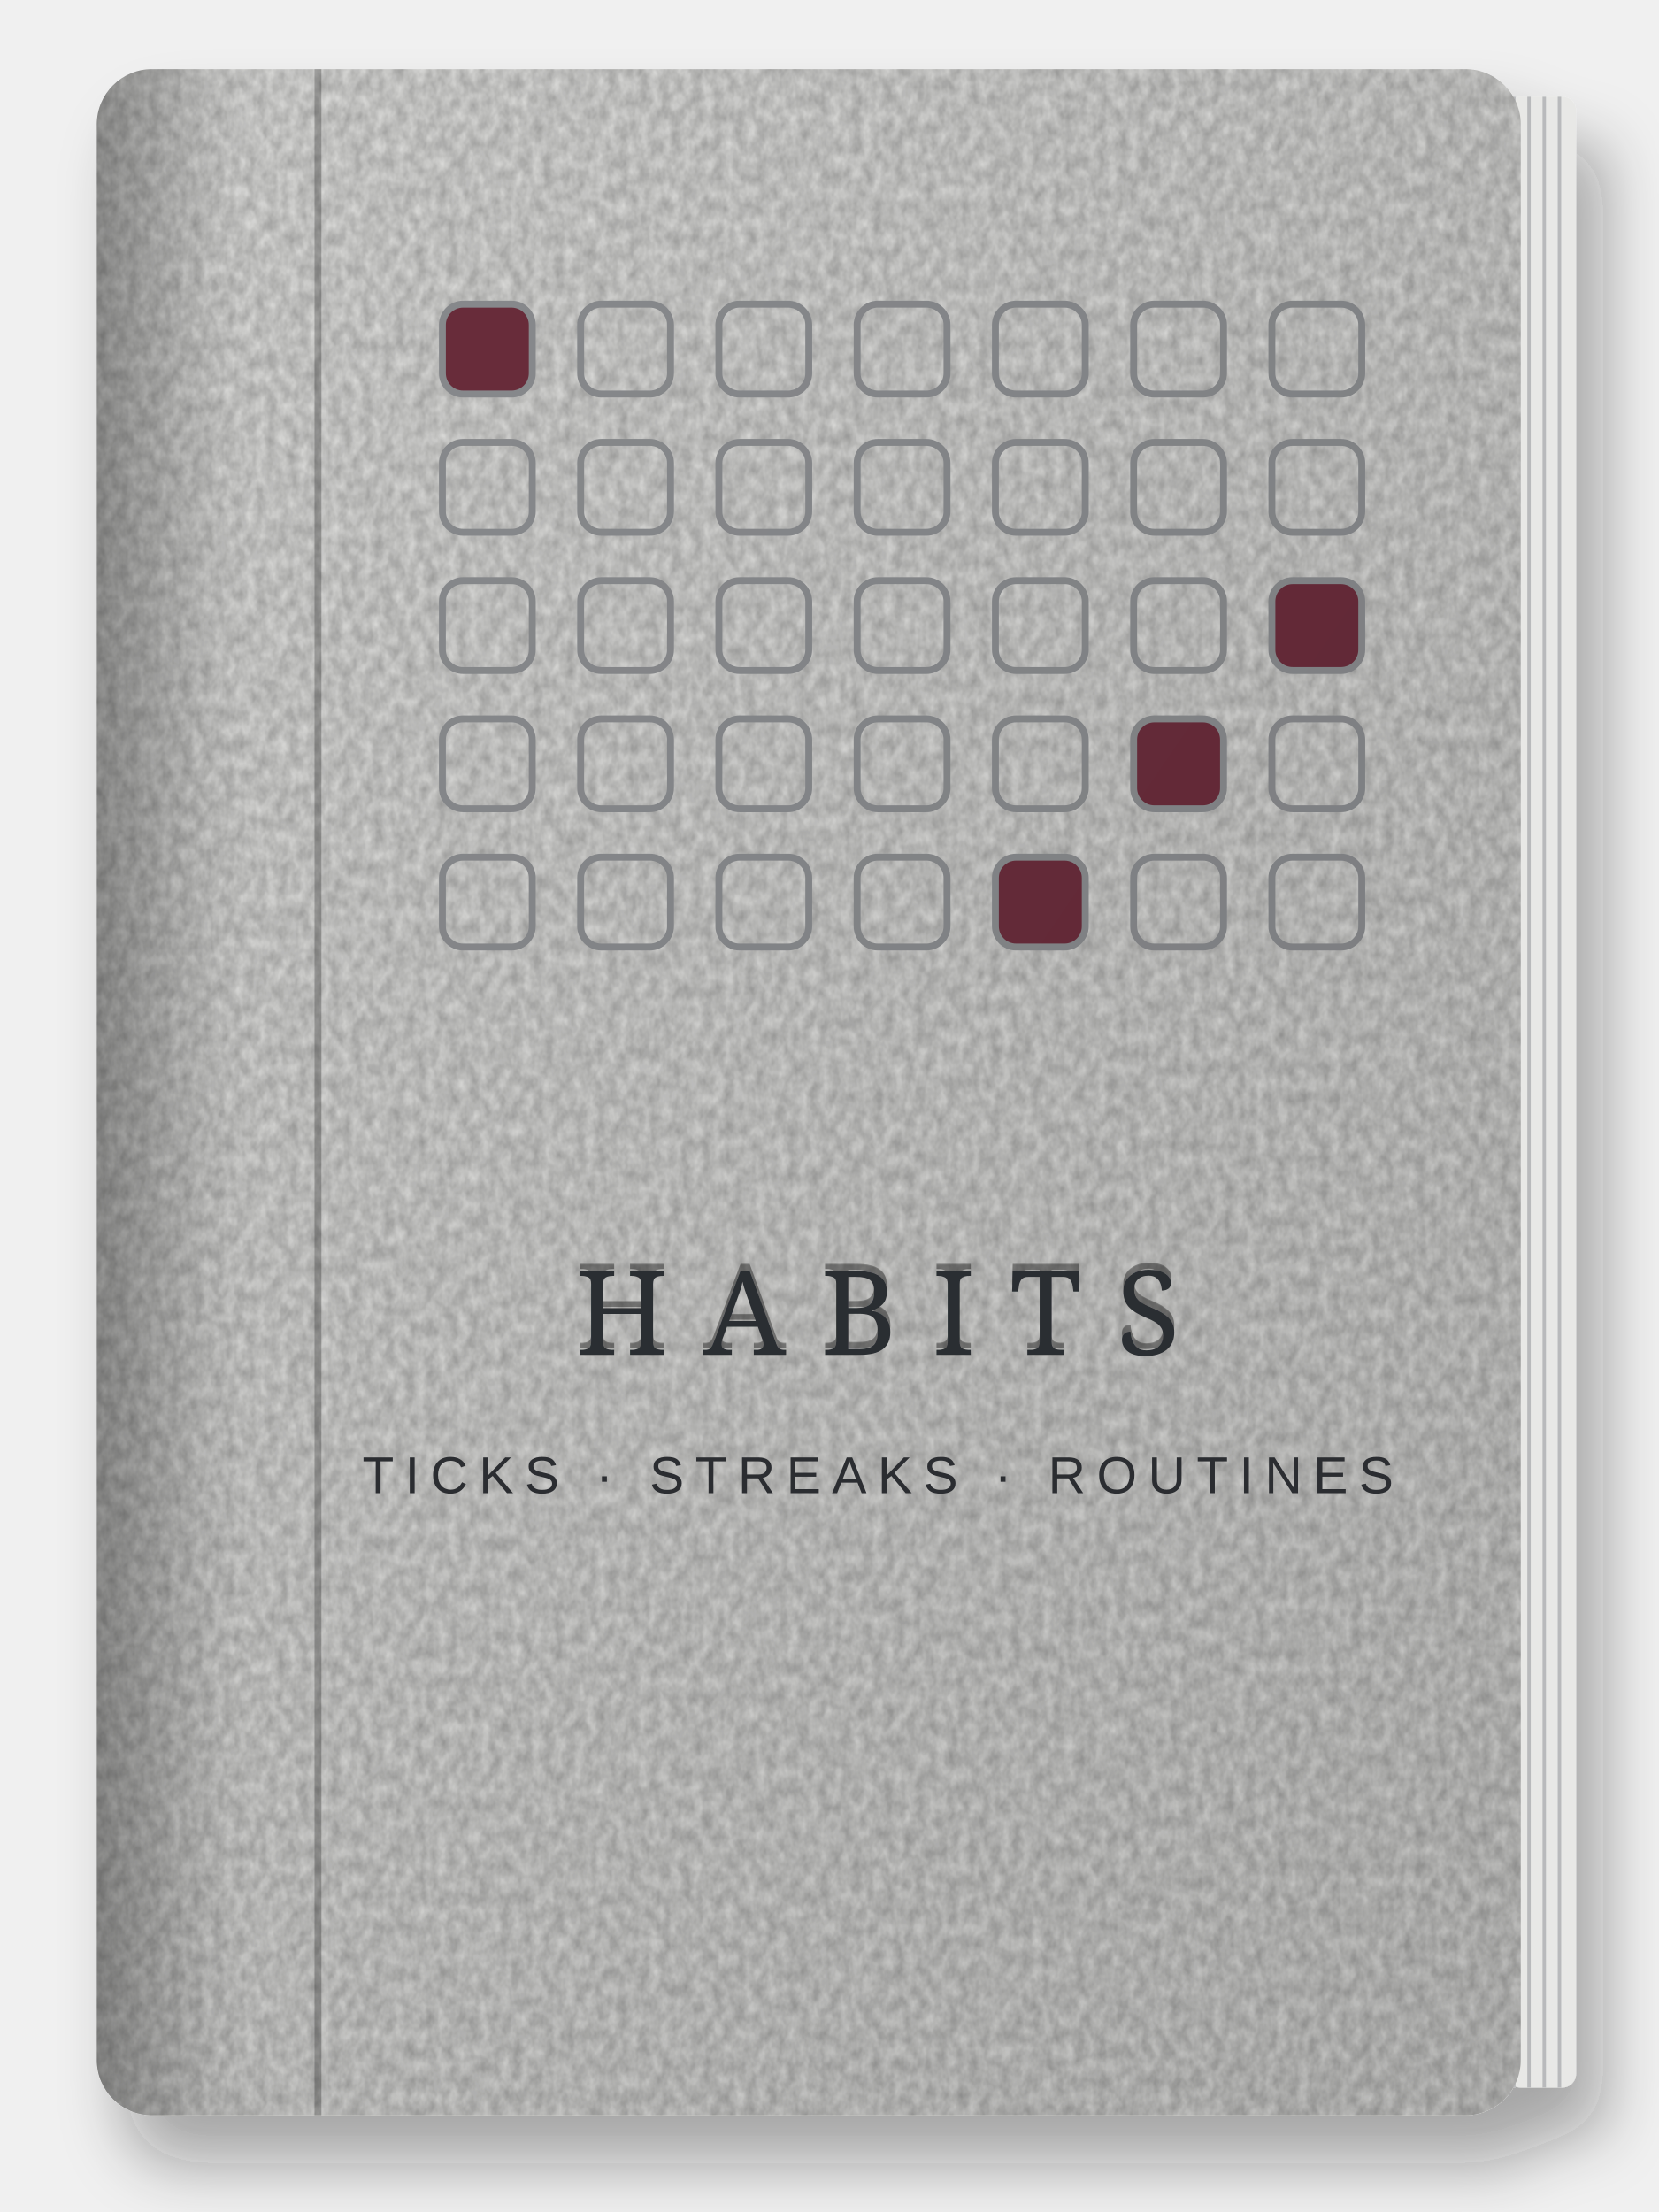
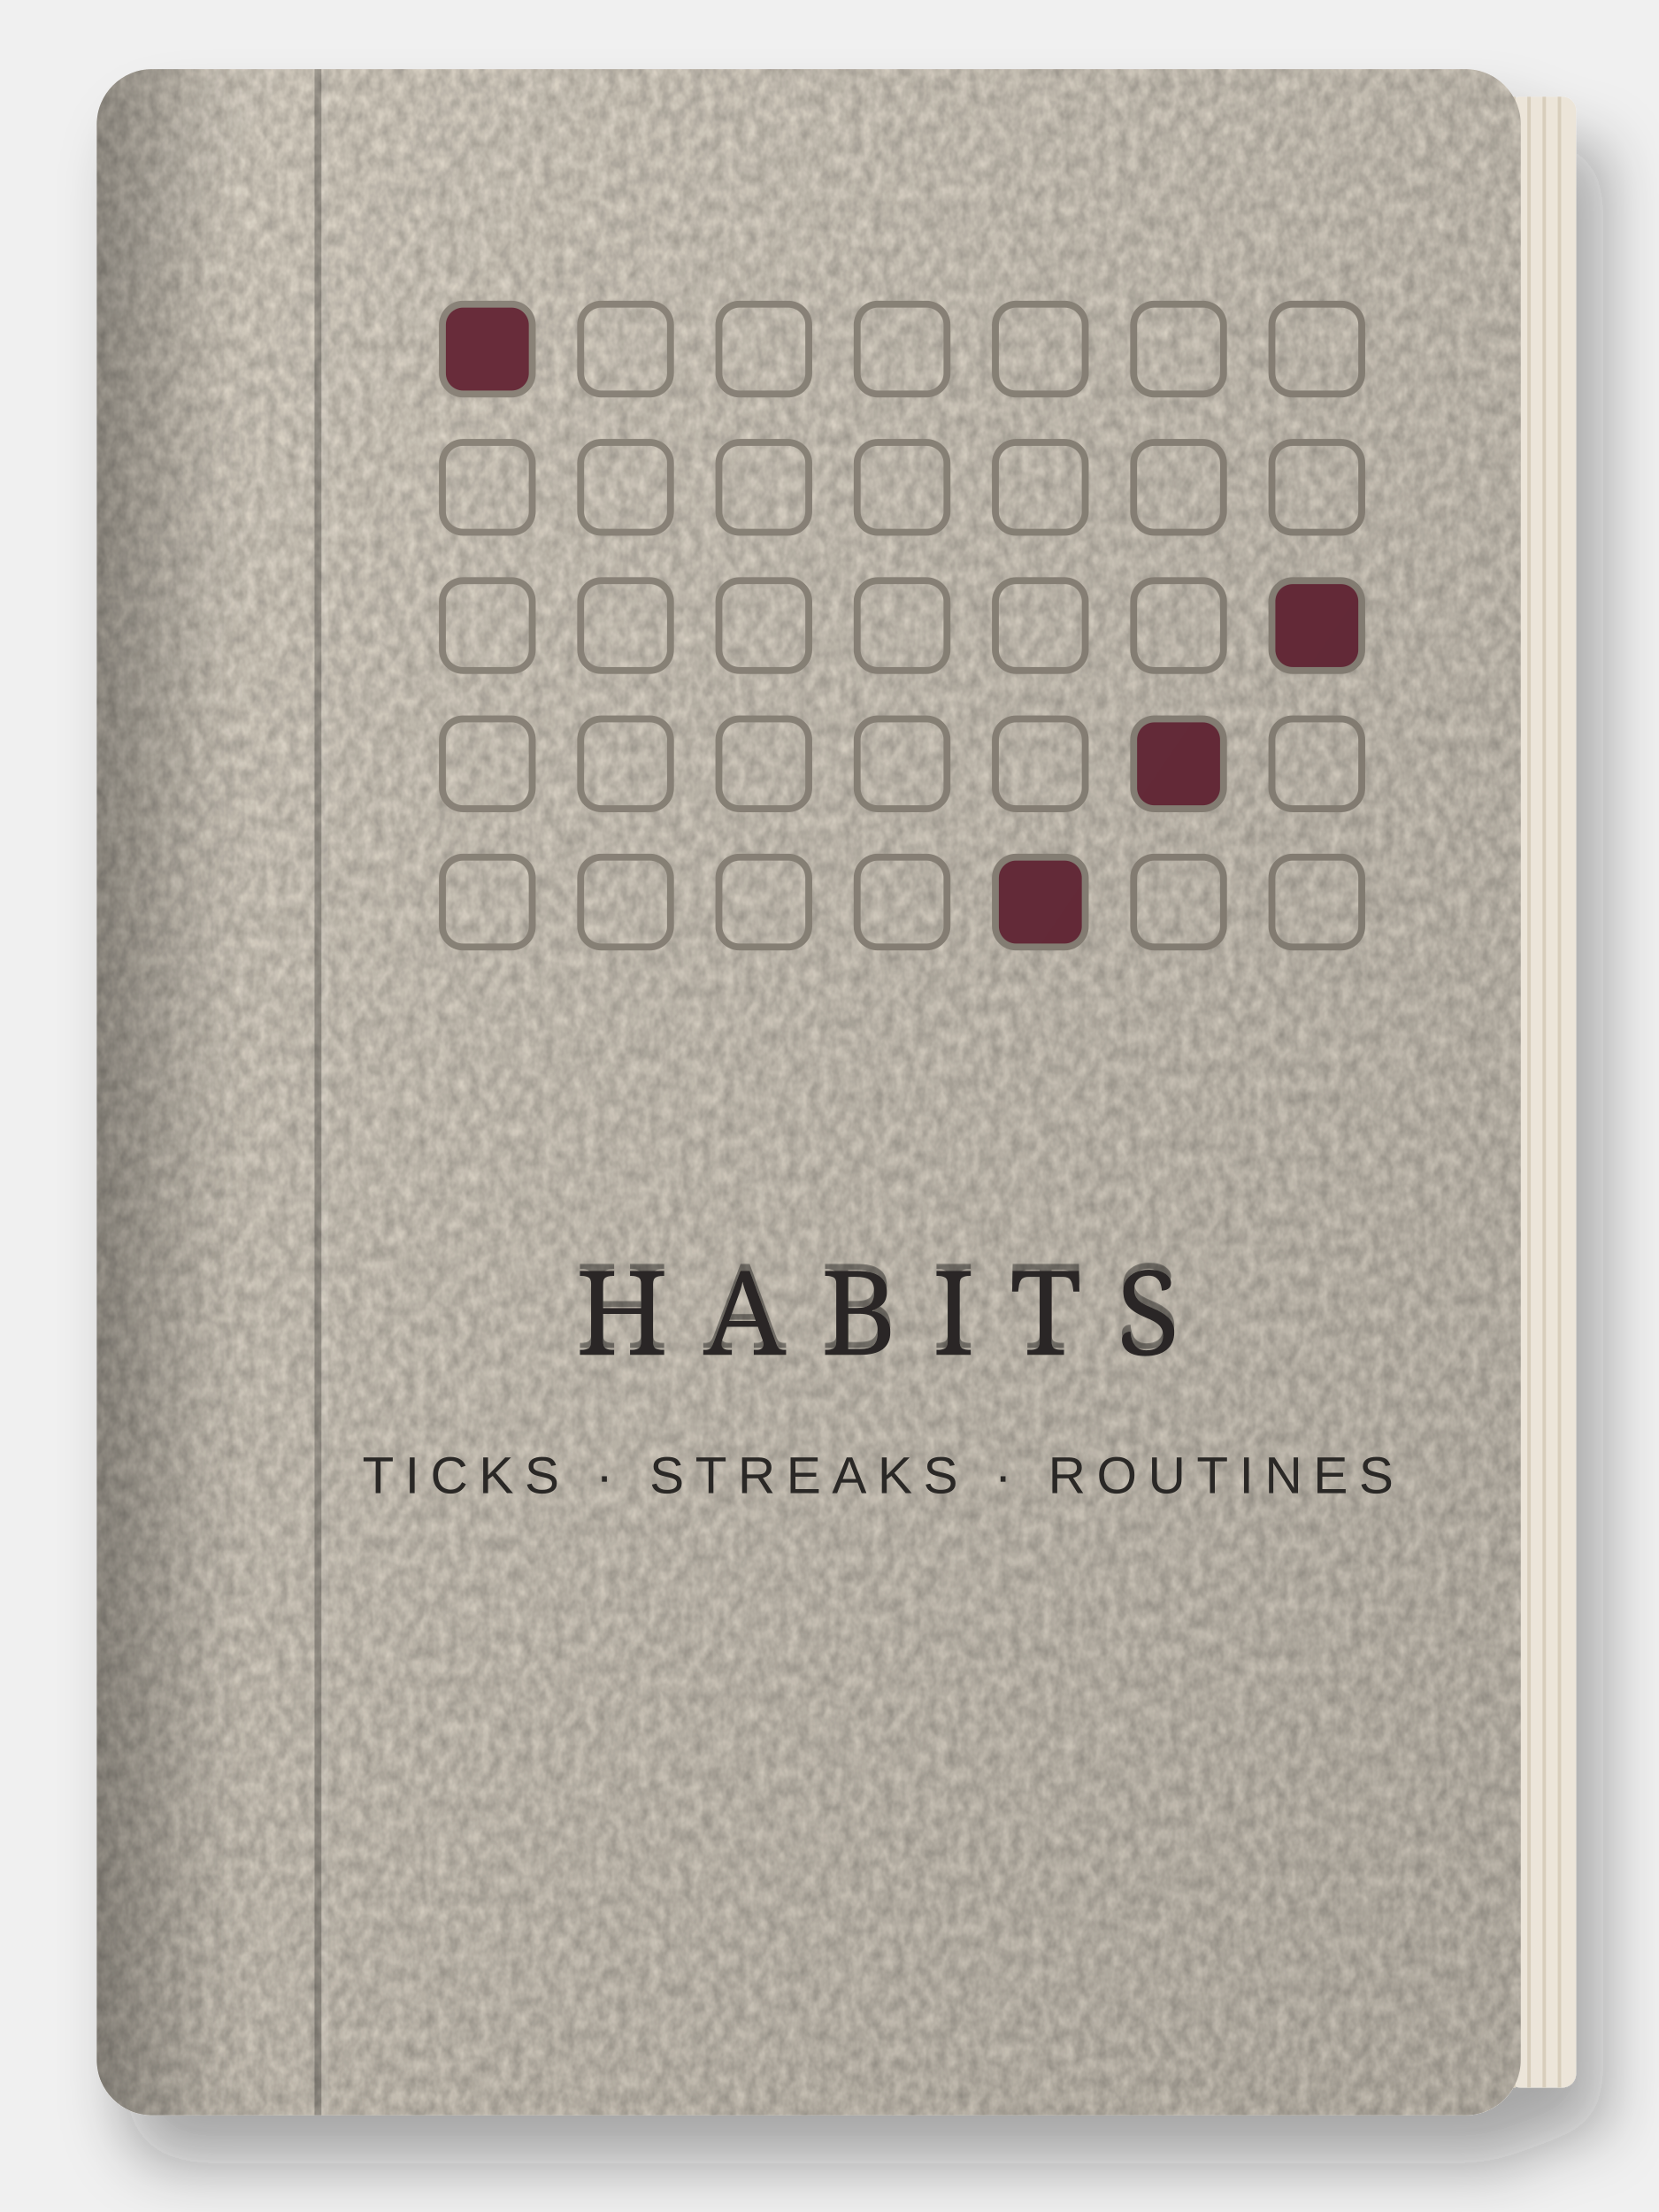
<svg xmlns="http://www.w3.org/2000/svg" viewBox="0 0 240 320" width="240" height="320">
  <defs>
    <filter id="s" x="-10%" y="-10%" width="125%" height="125%">
-       <feDropShadow dx="4" dy="7" stdDeviation="4.5" flood-color="#1a1b1e" flood-opacity=".35" />
+       <feDropShadow dx="4" dy="7" stdDeviation="4.5" flood-color="#1b1a18" flood-opacity=".35" />
    </filter>
    <filter id="g" x="0" y="0" width="100%" height="100%">
      <feTurbulence type="fractalNoise" baseFrequency="0.65 0.45" numOctaves="3" seed="7" result="n" />
      <feColorMatrix in="n" type="matrix" values="0 0 0 0 0  0 0 0 0 0  0 0 0 0 0  0 0 0 0.3 0" />
    </filter>
    <filter id="e" x="-5%" y="-20%" width="110%" height="150%">
      <feDropShadow dx="0" dy="1" stdDeviation="0" flood-color="#fff" flood-opacity=".12" />
      <feDropShadow dx="0" dy="-1" stdDeviation="0" flood-color="#000" flood-opacity=".4" />
    </filter>
    <linearGradient id="l" x1="0" y1="0" x2="1" y2="1">
      <stop offset="0" stop-color="#000" stop-opacity="0" />
      <stop offset="1" stop-color="#000" stop-opacity=".14" />
    </linearGradient>
    <linearGradient id="h" x1="0" y1="0" x2="1" y2="0">
      <stop offset="0" stop-color="#000" stop-opacity=".30" />
      <stop offset=".45" stop-color="#000" stop-opacity=".05" />
      <stop offset=".6" stop-color="#000" stop-opacity="0" />
      <stop offset="1" stop-color="#000" stop-opacity="0" />
    </linearGradient>
    <clipPath id="c">
      <rect x="14" y="10" width="206" height="296" rx="8" />
    </clipPath>
    <pattern id="dots" width="14" height="14" patternUnits="userSpaceOnUse">
-       <circle cx="7" cy="7" r="1.1" fill="#8A8C8F" />
+       <circle cx="7" cy="7" r="1.1" fill="#8E877C" />
    </pattern>
  </defs>
  <g filter="url(#s)">
-     <rect x="218" y="14" width="10" height="288" rx="2" fill="#E8E8E6" />
-     <path d="M219 14V302" stroke="#B9BABC" stroke-width=".5" transform="translate(0.0 0)" />
-     <path d="M219 14V302" stroke="#B9BABC" stroke-width=".5" transform="translate(2.2 0)" />
-     <path d="M219 14V302" stroke="#B9BABC" stroke-width=".5" transform="translate(4.4 0)" />
-     <path d="M219 14V302" stroke="#B9BABC" stroke-width=".5" transform="translate(6.6 0)" />
-     <rect x="14" y="10" width="206" height="296" rx="8" fill="#E2E2E0" />
+     <rect x="218" y="14" width="10" height="288" rx="2" fill="#ECE5D9" />
+     <path d="M219 14V302" stroke="#D8CEBC" stroke-width=".5" transform="translate(0.0 0)" />
+     <path d="M219 14V302" stroke="#D8CEBC" stroke-width=".5" transform="translate(2.2 0)" />
+     <path d="M219 14V302" stroke="#D8CEBC" stroke-width=".5" transform="translate(4.4 0)" />
+     <path d="M219 14V302" stroke="#D8CEBC" stroke-width=".5" transform="translate(6.6 0)" />
+     <rect x="14" y="10" width="206" height="296" rx="8" fill="#E6DED0" />
  </g>
  <g clip-path="url(#c)">
    <rect x="14" y="10" width="206" height="296" filter="url(#g)" />
-     <rect x="64" y="44" width="13" height="13" rx="3" fill="#6B2D3C" stroke="#8A8C8F" />
-     <rect x="84" y="44" width="13" height="13" rx="3" fill="none" stroke="#8A8C8F" />
-     <rect x="104" y="44" width="13" height="13" rx="3" fill="none" stroke="#8A8C8F" />
-     <rect x="124" y="44" width="13" height="13" rx="3" fill="none" stroke="#8A8C8F" />
-     <rect x="144" y="44" width="13" height="13" rx="3" fill="none" stroke="#8A8C8F" />
-     <rect x="164" y="44" width="13" height="13" rx="3" fill="none" stroke="#8A8C8F" />
-     <rect x="184" y="44" width="13" height="13" rx="3" fill="none" stroke="#8A8C8F" />
-     <rect x="64" y="64" width="13" height="13" rx="3" fill="none" stroke="#8A8C8F" />
-     <rect x="84" y="64" width="13" height="13" rx="3" fill="none" stroke="#8A8C8F" />
-     <rect x="104" y="64" width="13" height="13" rx="3" fill="none" stroke="#8A8C8F" />
-     <rect x="124" y="64" width="13" height="13" rx="3" fill="none" stroke="#8A8C8F" />
-     <rect x="144" y="64" width="13" height="13" rx="3" fill="none" stroke="#8A8C8F" />
-     <rect x="164" y="64" width="13" height="13" rx="3" fill="none" stroke="#8A8C8F" />
-     <rect x="184" y="64" width="13" height="13" rx="3" fill="none" stroke="#8A8C8F" />
-     <rect x="64" y="84" width="13" height="13" rx="3" fill="none" stroke="#8A8C8F" />
-     <rect x="84" y="84" width="13" height="13" rx="3" fill="none" stroke="#8A8C8F" />
-     <rect x="104" y="84" width="13" height="13" rx="3" fill="none" stroke="#8A8C8F" />
-     <rect x="124" y="84" width="13" height="13" rx="3" fill="none" stroke="#8A8C8F" />
-     <rect x="144" y="84" width="13" height="13" rx="3" fill="none" stroke="#8A8C8F" />
-     <rect x="164" y="84" width="13" height="13" rx="3" fill="none" stroke="#8A8C8F" />
-     <rect x="184" y="84" width="13" height="13" rx="3" fill="#6B2D3C" stroke="#8A8C8F" />
-     <rect x="64" y="104" width="13" height="13" rx="3" fill="none" stroke="#8A8C8F" />
-     <rect x="84" y="104" width="13" height="13" rx="3" fill="none" stroke="#8A8C8F" />
-     <rect x="104" y="104" width="13" height="13" rx="3" fill="none" stroke="#8A8C8F" />
-     <rect x="124" y="104" width="13" height="13" rx="3" fill="none" stroke="#8A8C8F" />
-     <rect x="144" y="104" width="13" height="13" rx="3" fill="none" stroke="#8A8C8F" />
-     <rect x="164" y="104" width="13" height="13" rx="3" fill="#6B2D3C" stroke="#8A8C8F" />
-     <rect x="184" y="104" width="13" height="13" rx="3" fill="none" stroke="#8A8C8F" />
-     <rect x="64" y="124" width="13" height="13" rx="3" fill="none" stroke="#8A8C8F" />
-     <rect x="84" y="124" width="13" height="13" rx="3" fill="none" stroke="#8A8C8F" />
-     <rect x="104" y="124" width="13" height="13" rx="3" fill="none" stroke="#8A8C8F" />
-     <rect x="124" y="124" width="13" height="13" rx="3" fill="none" stroke="#8A8C8F" />
-     <rect x="144" y="124" width="13" height="13" rx="3" fill="#6B2D3C" stroke="#8A8C8F" />
-     <rect x="164" y="124" width="13" height="13" rx="3" fill="none" stroke="#8A8C8F" />
-     <rect x="184" y="124" width="13" height="13" rx="3" fill="none" stroke="#8A8C8F" />
+     <rect x="64" y="44" width="13" height="13" rx="3" fill="#6B2D3C" stroke="#8E877C" />
+     <rect x="84" y="44" width="13" height="13" rx="3" fill="none" stroke="#8E877C" />
+     <rect x="104" y="44" width="13" height="13" rx="3" fill="none" stroke="#8E877C" />
+     <rect x="124" y="44" width="13" height="13" rx="3" fill="none" stroke="#8E877C" />
+     <rect x="144" y="44" width="13" height="13" rx="3" fill="none" stroke="#8E877C" />
+     <rect x="164" y="44" width="13" height="13" rx="3" fill="none" stroke="#8E877C" />
+     <rect x="184" y="44" width="13" height="13" rx="3" fill="none" stroke="#8E877C" />
+     <rect x="64" y="64" width="13" height="13" rx="3" fill="none" stroke="#8E877C" />
+     <rect x="84" y="64" width="13" height="13" rx="3" fill="none" stroke="#8E877C" />
+     <rect x="104" y="64" width="13" height="13" rx="3" fill="none" stroke="#8E877C" />
+     <rect x="124" y="64" width="13" height="13" rx="3" fill="none" stroke="#8E877C" />
+     <rect x="144" y="64" width="13" height="13" rx="3" fill="none" stroke="#8E877C" />
+     <rect x="164" y="64" width="13" height="13" rx="3" fill="none" stroke="#8E877C" />
+     <rect x="184" y="64" width="13" height="13" rx="3" fill="none" stroke="#8E877C" />
+     <rect x="64" y="84" width="13" height="13" rx="3" fill="none" stroke="#8E877C" />
+     <rect x="84" y="84" width="13" height="13" rx="3" fill="none" stroke="#8E877C" />
+     <rect x="104" y="84" width="13" height="13" rx="3" fill="none" stroke="#8E877C" />
+     <rect x="124" y="84" width="13" height="13" rx="3" fill="none" stroke="#8E877C" />
+     <rect x="144" y="84" width="13" height="13" rx="3" fill="none" stroke="#8E877C" />
+     <rect x="164" y="84" width="13" height="13" rx="3" fill="none" stroke="#8E877C" />
+     <rect x="184" y="84" width="13" height="13" rx="3" fill="#6B2D3C" stroke="#8E877C" />
+     <rect x="64" y="104" width="13" height="13" rx="3" fill="none" stroke="#8E877C" />
+     <rect x="84" y="104" width="13" height="13" rx="3" fill="none" stroke="#8E877C" />
+     <rect x="104" y="104" width="13" height="13" rx="3" fill="none" stroke="#8E877C" />
+     <rect x="124" y="104" width="13" height="13" rx="3" fill="none" stroke="#8E877C" />
+     <rect x="144" y="104" width="13" height="13" rx="3" fill="none" stroke="#8E877C" />
+     <rect x="164" y="104" width="13" height="13" rx="3" fill="#6B2D3C" stroke="#8E877C" />
+     <rect x="184" y="104" width="13" height="13" rx="3" fill="none" stroke="#8E877C" />
+     <rect x="64" y="124" width="13" height="13" rx="3" fill="none" stroke="#8E877C" />
+     <rect x="84" y="124" width="13" height="13" rx="3" fill="none" stroke="#8E877C" />
+     <rect x="104" y="124" width="13" height="13" rx="3" fill="none" stroke="#8E877C" />
+     <rect x="124" y="124" width="13" height="13" rx="3" fill="none" stroke="#8E877C" />
+     <rect x="144" y="124" width="13" height="13" rx="3" fill="#6B2D3C" stroke="#8E877C" />
+     <rect x="164" y="124" width="13" height="13" rx="3" fill="none" stroke="#8E877C" />
+     <rect x="184" y="124" width="13" height="13" rx="3" fill="none" stroke="#8E877C" />
    <rect x="14" y="10" width="206" height="296" fill="url(#l)" />
    <rect x="14" y="10" width="36" height="296" fill="url(#h)" />
    <path d="M46 10V306" stroke="#000" stroke-opacity=".25" stroke-width="1" />
    <path d="M47 10V306" stroke="#fff" stroke-opacity=".06" stroke-width="1" />
  </g>
  <g filter="url(#e)">
-     <text x="127" y="196" text-anchor="middle" font-family="Georgia,serif" font-size="17" letter-spacing="5" fill="#2B2D31">HABITS</text>
+     <text x="127" y="196" text-anchor="middle" font-family="Georgia,serif" font-size="17" letter-spacing="5" fill="#2A2826">HABITS</text>
  </g>
-   <text x="127" y="216" text-anchor="middle" font-family="Arial,sans-serif" font-size="7.5" letter-spacing="1.6" fill="#2B2D31">TICKS · STREAKS · ROUTINES</text>
+   <text x="127" y="216" text-anchor="middle" font-family="Arial,sans-serif" font-size="7.5" letter-spacing="1.6" fill="#2A2826">TICKS · STREAKS · ROUTINES</text>
</svg>
